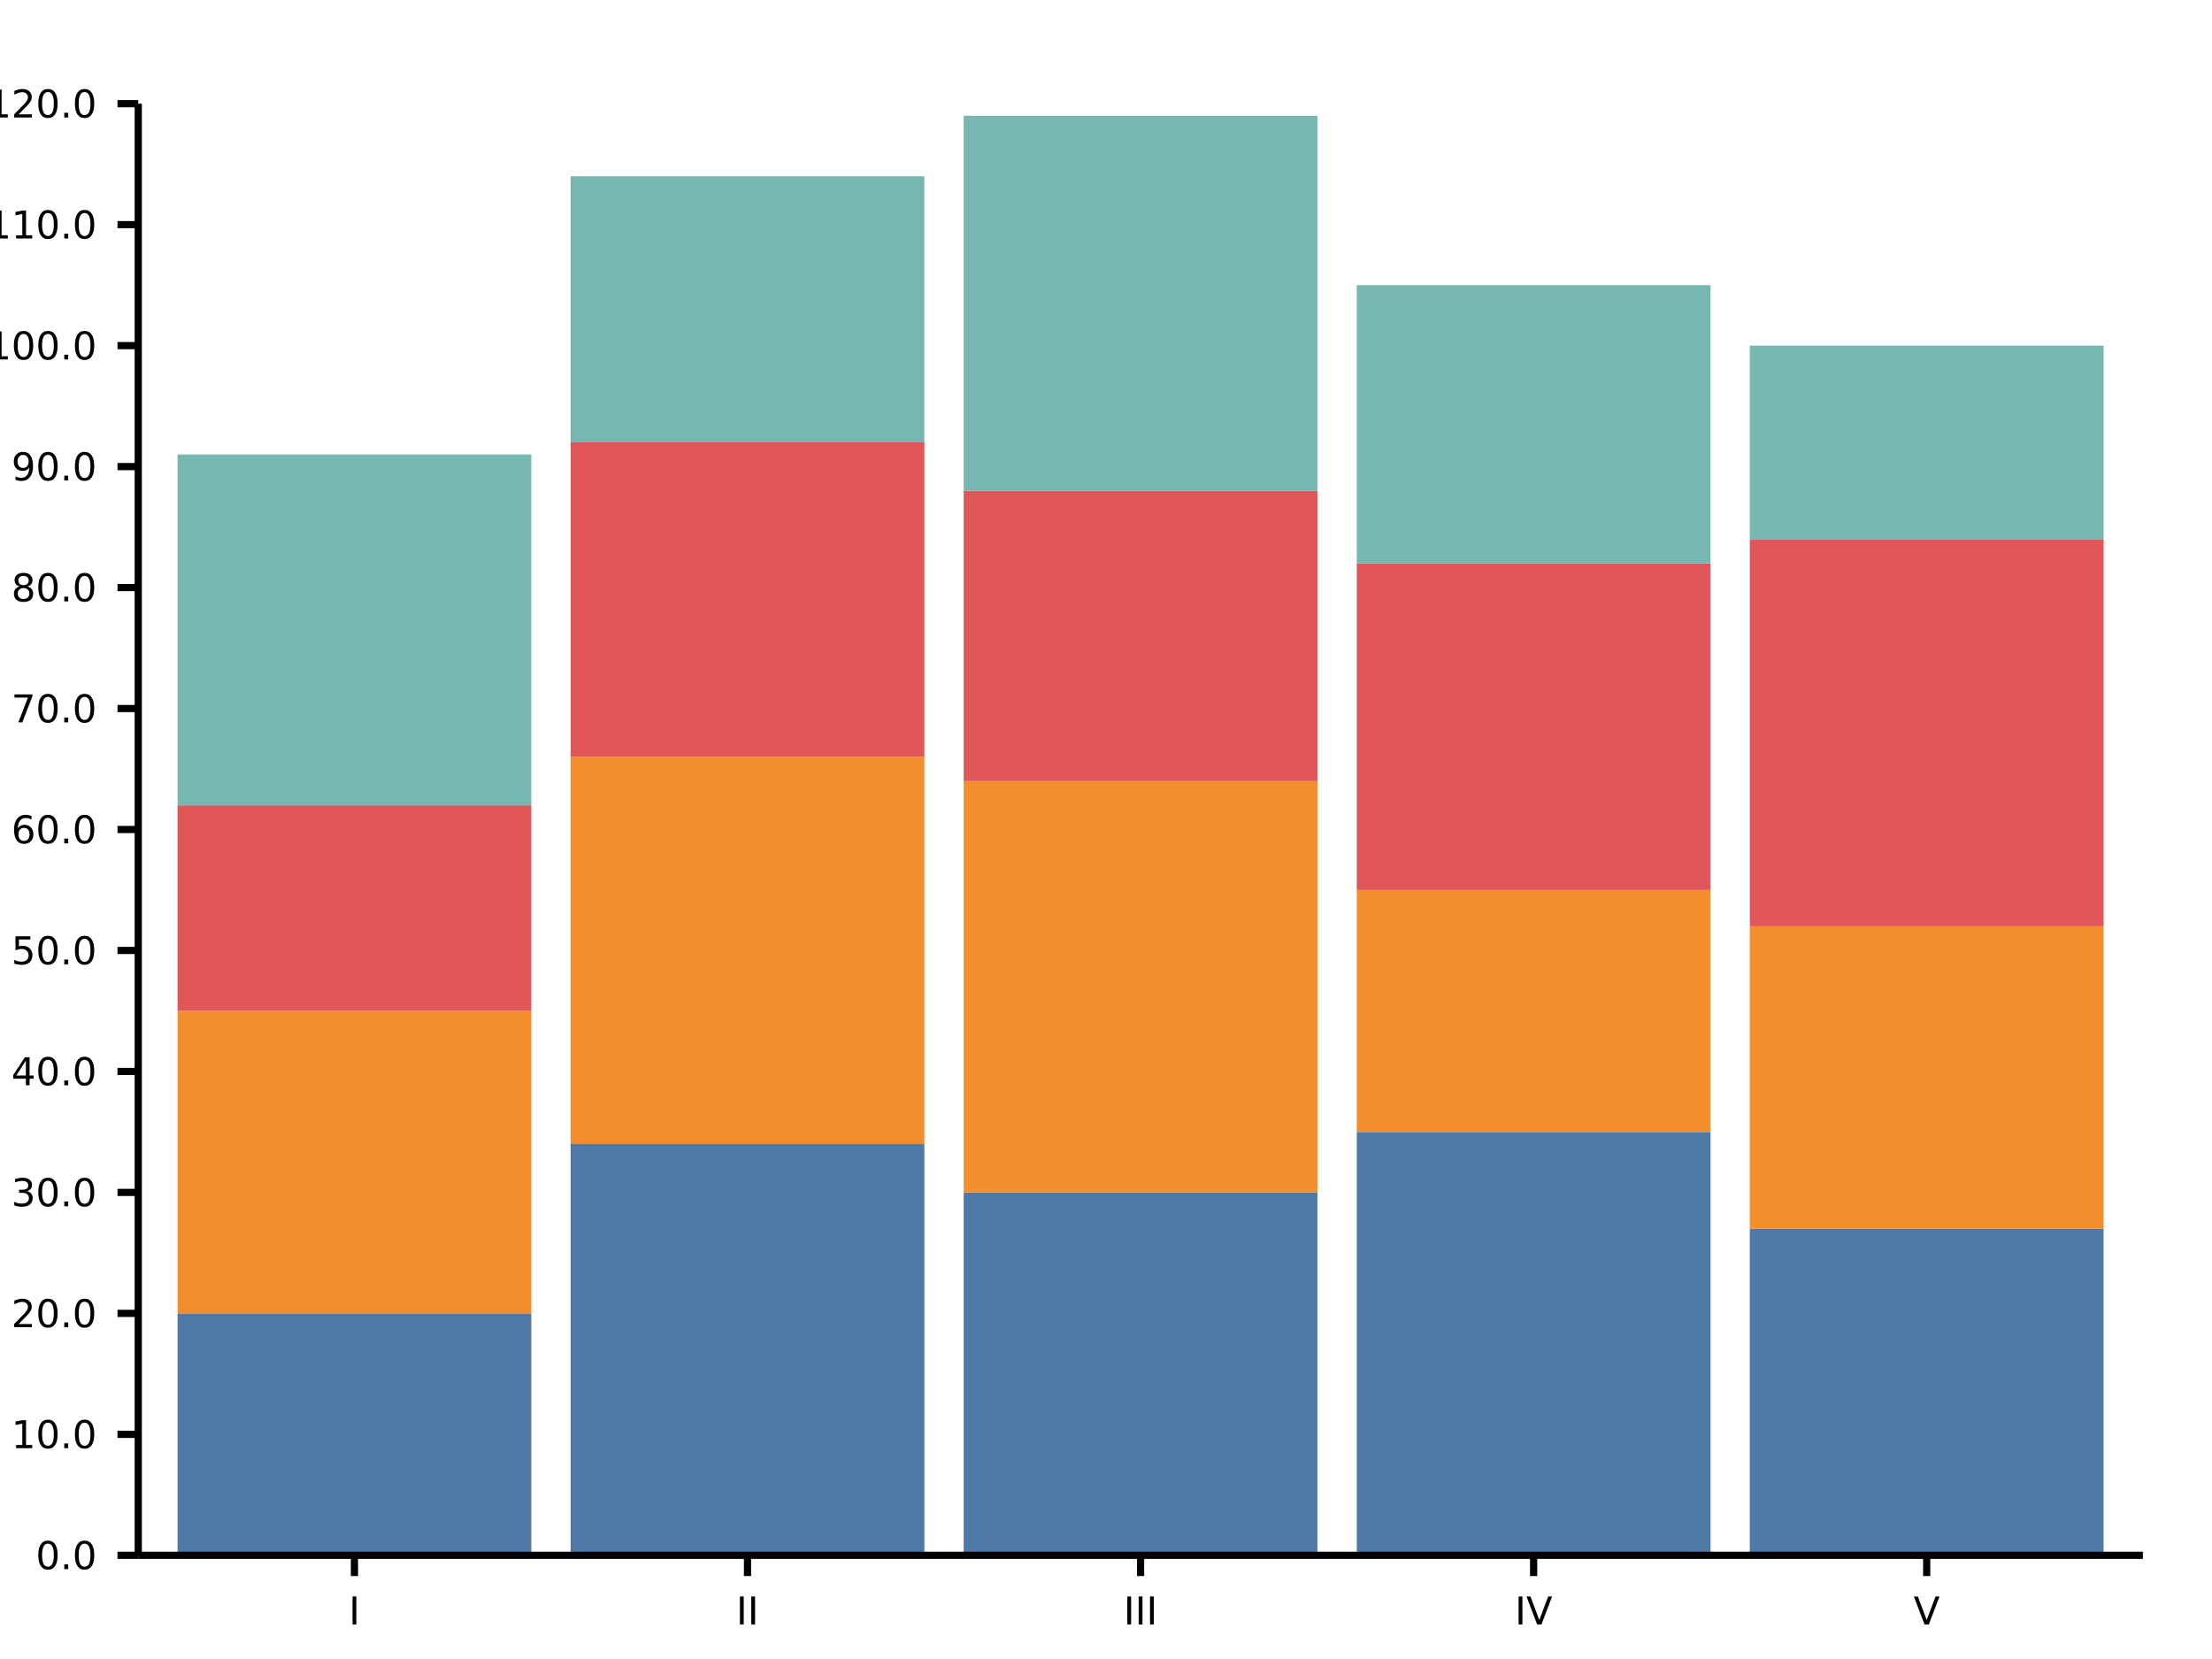
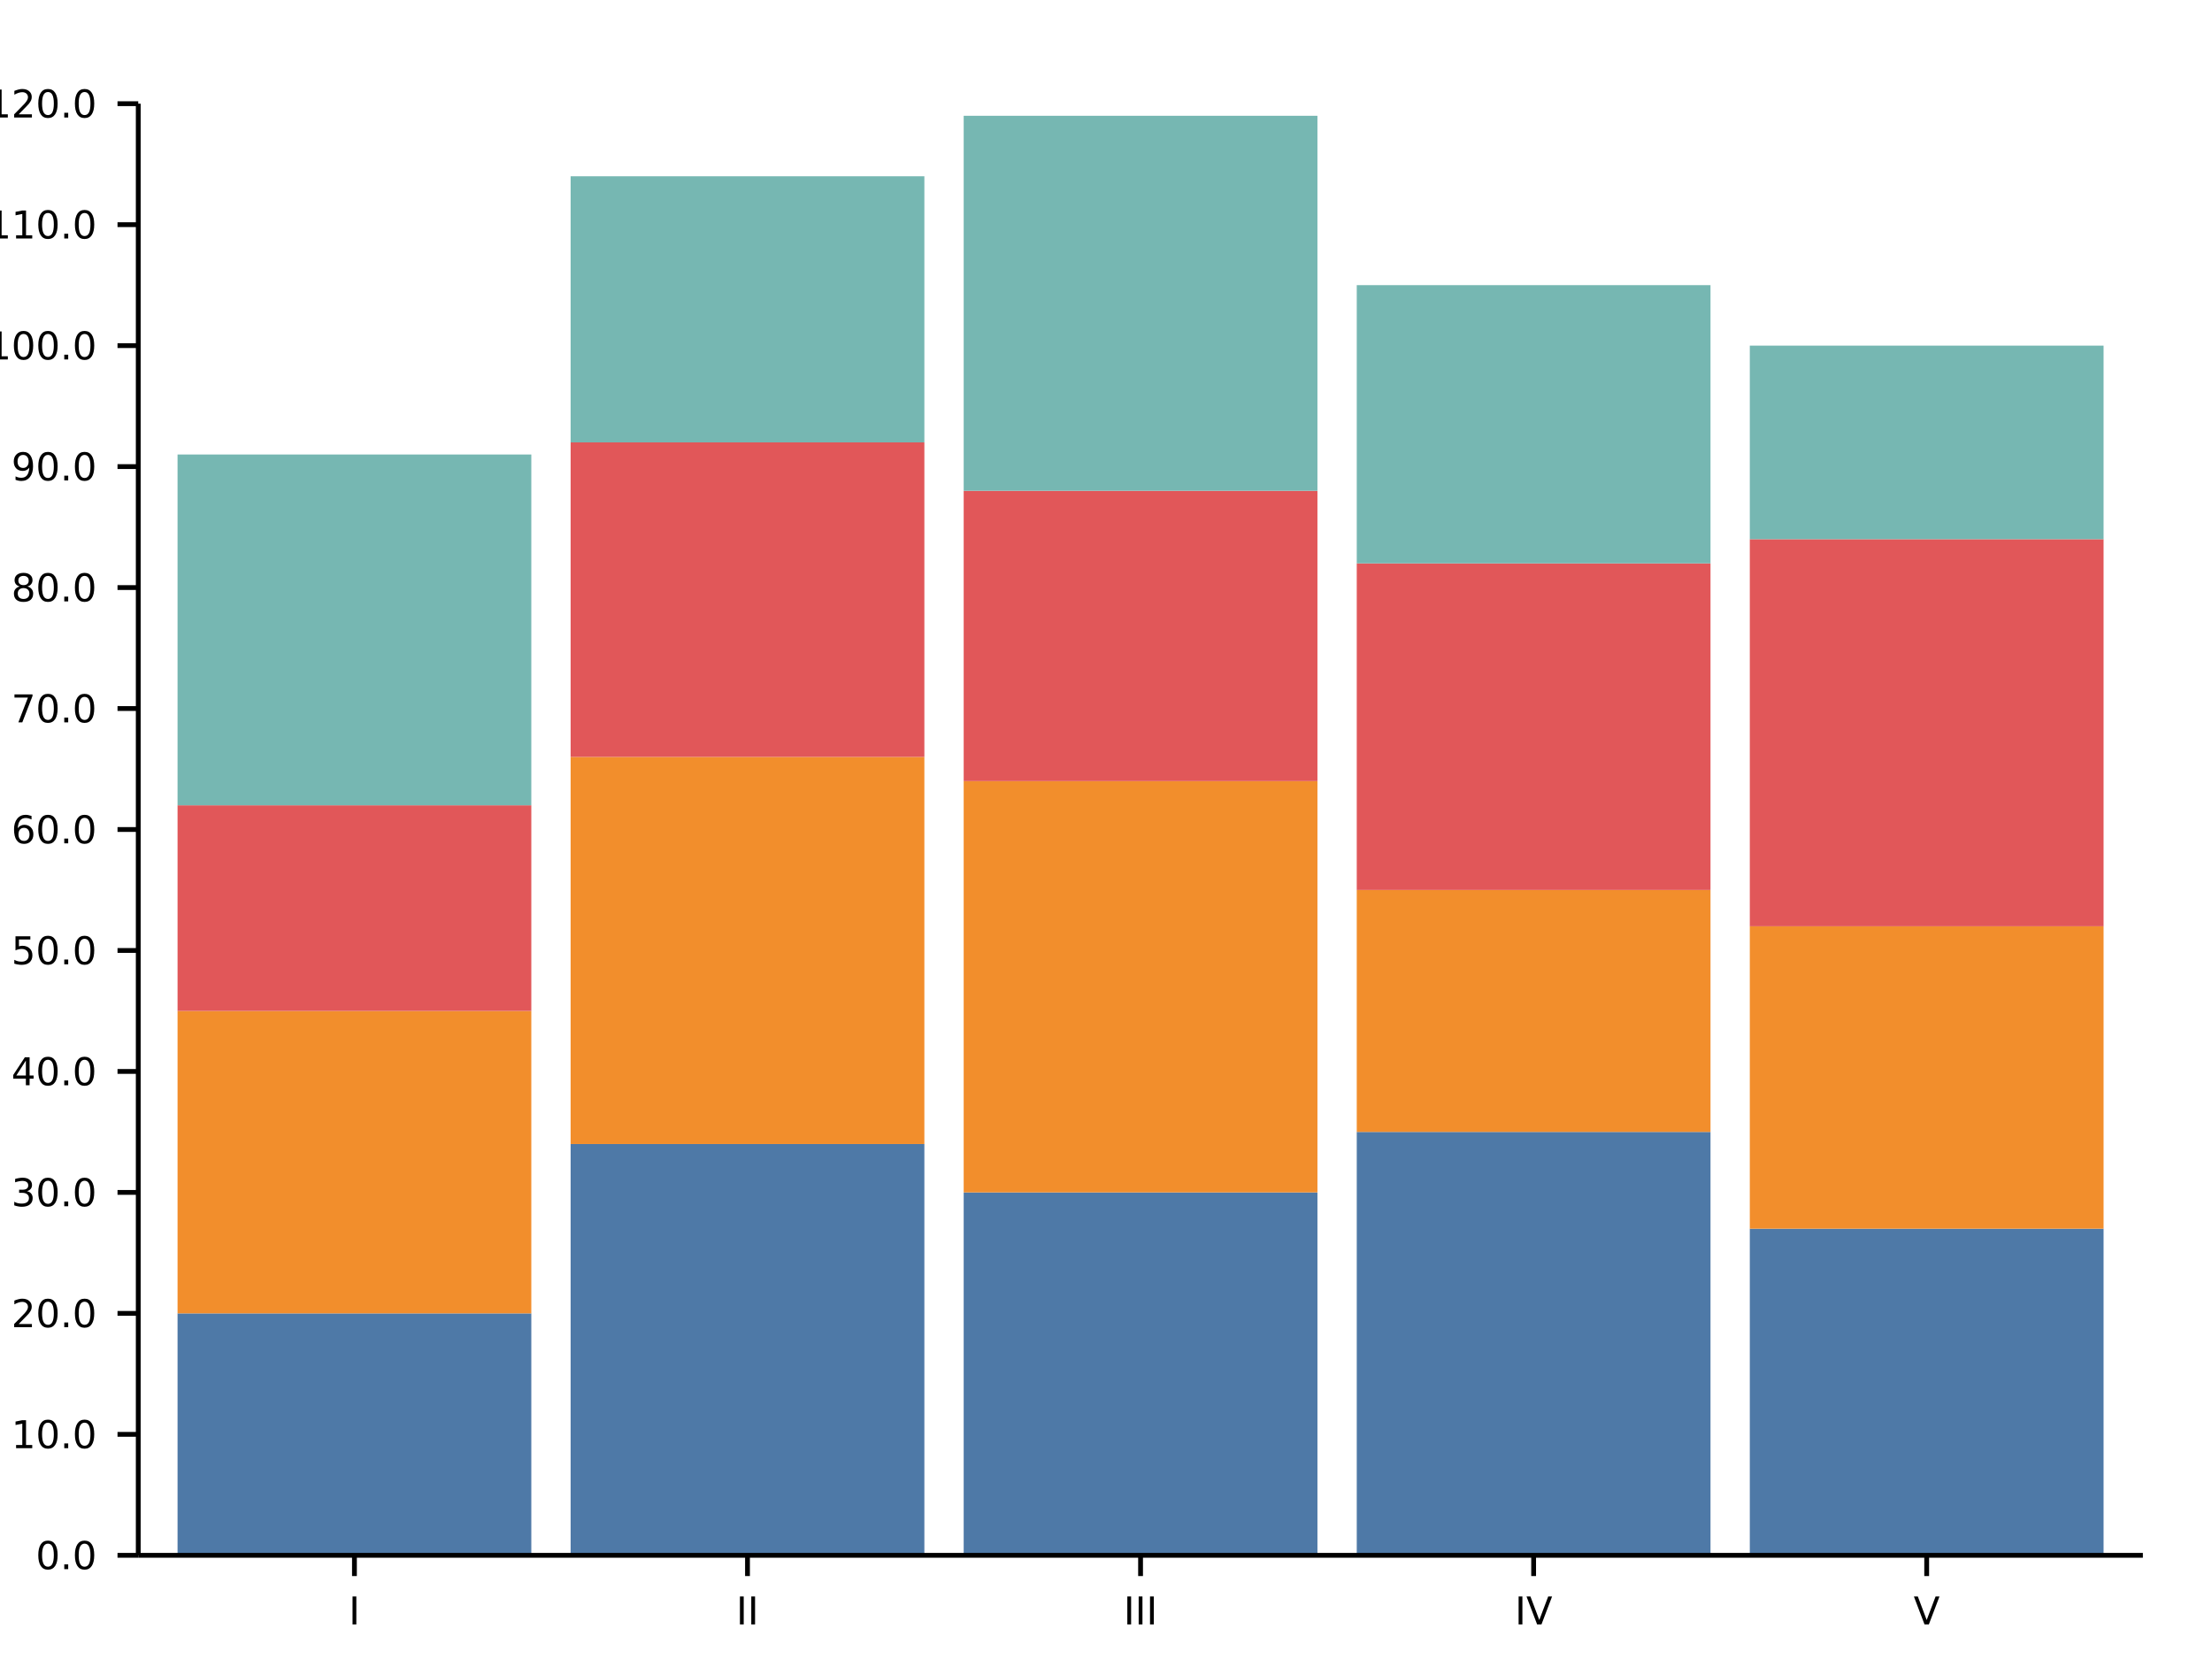
<svg xmlns="http://www.w3.org/2000/svg" xmlns:xlink="http://www.w3.org/1999/xlink" width="640px" height="480px" viewBox="0 0 640 480" version="1.1">
  <defs>
    <g>
      <symbol overflow="visible" id="glyph0-0">
        <path style="stroke:none;" d="M 0.547 1.969 L 0.547 -7.828 L 6.109 -7.828 L 6.109 1.969 Z M 1.172 1.344 L 5.484 1.344 L 5.484 -7.203 L 1.172 -7.203 Z M 1.172 1.344 " />
      </symbol>
      <symbol overflow="visible" id="glyph0-1">
        <path style="stroke:none;" d="M 1.094 -8.094 L 2.188 -8.094 L 2.188 0 L 1.094 0 Z M 1.094 -8.094 " />
      </symbol>
      <symbol overflow="visible" id="glyph0-2">
        <path style="stroke:none;" d="M 3.172 0 L 0.094 -8.094 L 1.234 -8.094 L 3.797 -1.281 L 6.375 -8.094 L 7.5 -8.094 L 4.422 0 Z M 3.172 0 " />
      </symbol>
      <symbol overflow="visible" id="glyph0-3">
        <path style="stroke:none;" d="M 3.531 -7.375 C 2.969 -7.375 2.539 -7.098 2.25 -6.547 C 1.969 -5.992 1.828 -5.16 1.828 -4.047 C 1.828 -2.93 1.969 -2.094 2.25 -1.531 C 2.539 -0.977 2.969 -0.703 3.531 -0.703 C 4.102 -0.703 4.531 -0.977 4.812 -1.531 C 5.094 -2.094 5.234 -2.93 5.234 -4.047 C 5.234 -5.16 5.094 -5.992 4.812 -6.547 C 4.531 -7.098 4.102 -7.375 3.531 -7.375 Z M 3.531 -8.25 C 4.438 -8.25 5.129 -7.891 5.609 -7.172 C 6.086 -6.453 6.328 -5.41 6.328 -4.047 C 6.328 -2.68 6.086 -1.641 5.609 -0.922 C 5.129 -0.203 4.438 0.156 3.531 0.156 C 2.625 0.156 1.93 -0.203 1.453 -0.922 C 0.973 -1.641 0.734 -2.68 0.734 -4.047 C 0.734 -5.41 0.973 -6.453 1.453 -7.172 C 1.93 -7.891 2.625 -8.25 3.531 -8.25 Z M 3.531 -8.25 " />
      </symbol>
      <symbol overflow="visible" id="glyph0-4">
        <path style="stroke:none;" d="M 1.188 -1.375 L 2.328 -1.375 L 2.328 0 L 1.188 0 Z M 1.188 -1.375 " />
      </symbol>
      <symbol overflow="visible" id="glyph0-5">
        <path style="stroke:none;" d="M 1.375 -0.922 L 3.172 -0.922 L 3.172 -7.094 L 1.219 -6.703 L 1.219 -7.703 L 3.156 -8.094 L 4.25 -8.094 L 4.25 -0.922 L 6.047 -0.922 L 6.047 0 L 1.375 0 Z M 1.375 -0.922 " />
      </symbol>
      <symbol overflow="visible" id="glyph0-6">
        <path style="stroke:none;" d="M 2.125 -0.922 L 5.953 -0.922 L 5.953 0 L 0.812 0 L 0.812 -0.922 C 1.227 -1.348 1.797 -1.926 2.516 -2.656 C 3.234 -3.383 3.688 -3.852 3.875 -4.062 C 4.219 -4.457 4.457 -4.789 4.594 -5.062 C 4.738 -5.332 4.812 -5.598 4.812 -5.859 C 4.812 -6.297 4.66 -6.648 4.359 -6.922 C 4.055 -7.191 3.66 -7.328 3.172 -7.328 C 2.828 -7.328 2.461 -7.266 2.078 -7.141 C 1.703 -7.023 1.301 -6.848 0.875 -6.609 L 0.875 -7.703 C 1.312 -7.879 1.723 -8.016 2.109 -8.109 C 2.492 -8.203 2.844 -8.25 3.156 -8.25 C 4 -8.25 4.664 -8.035 5.156 -7.609 C 5.656 -7.191 5.906 -6.633 5.906 -5.938 C 5.906 -5.602 5.844 -5.285 5.719 -4.984 C 5.594 -4.691 5.367 -4.344 5.047 -3.938 C 4.953 -3.832 4.66 -3.523 4.172 -3.016 C 3.691 -2.516 3.008 -1.816 2.125 -0.922 Z M 2.125 -0.922 " />
      </symbol>
      <symbol overflow="visible" id="glyph0-7">
        <path style="stroke:none;" d="M 4.5 -4.359 C 5.031 -4.254 5.441 -4.023 5.734 -3.672 C 6.023 -3.316 6.172 -2.879 6.172 -2.359 C 6.172 -1.555 5.895 -0.938 5.344 -0.5 C 4.801 -0.062 4.023 0.156 3.016 0.156 C 2.672 0.156 2.316 0.117 1.953 0.047 C 1.598 -0.016 1.227 -0.113 0.844 -0.25 L 0.844 -1.297 C 1.145 -1.117 1.477 -0.984 1.844 -0.891 C 2.207 -0.805 2.586 -0.766 2.984 -0.766 C 3.672 -0.766 4.191 -0.898 4.547 -1.172 C 4.91 -1.441 5.094 -1.836 5.094 -2.359 C 5.094 -2.828 4.922 -3.195 4.578 -3.469 C 4.242 -3.738 3.781 -3.875 3.188 -3.875 L 2.25 -3.875 L 2.25 -4.781 L 3.234 -4.781 C 3.773 -4.781 4.188 -4.883 4.469 -5.094 C 4.75 -5.312 4.891 -5.625 4.891 -6.031 C 4.891 -6.445 4.742 -6.766 4.453 -6.984 C 4.16 -7.211 3.738 -7.328 3.188 -7.328 C 2.883 -7.328 2.562 -7.289 2.219 -7.219 C 1.875 -7.156 1.5 -7.055 1.094 -6.922 L 1.094 -7.891 C 1.508 -8.016 1.895 -8.102 2.25 -8.156 C 2.613 -8.219 2.957 -8.25 3.281 -8.25 C 4.113 -8.25 4.77 -8.055 5.25 -7.672 C 5.738 -7.297 5.984 -6.785 5.984 -6.141 C 5.984 -5.691 5.852 -5.312 5.594 -5 C 5.344 -4.695 4.977 -4.484 4.5 -4.359 Z M 4.5 -4.359 " />
      </symbol>
      <symbol overflow="visible" id="glyph0-8">
        <path style="stroke:none;" d="M 4.203 -7.141 L 1.438 -2.828 L 4.203 -2.828 Z M 3.906 -8.094 L 5.281 -8.094 L 5.281 -2.828 L 6.438 -2.828 L 6.438 -1.906 L 5.281 -1.906 L 5.281 0 L 4.203 0 L 4.203 -1.906 L 0.547 -1.906 L 0.547 -2.969 Z M 3.906 -8.094 " />
      </symbol>
      <symbol overflow="visible" id="glyph0-9">
        <path style="stroke:none;" d="M 1.203 -8.094 L 5.5 -8.094 L 5.5 -7.172 L 2.203 -7.172 L 2.203 -5.188 C 2.359 -5.238 2.516 -5.281 2.672 -5.312 C 2.836 -5.344 3 -5.359 3.156 -5.359 C 4.062 -5.359 4.773 -5.109 5.297 -4.609 C 5.828 -4.117 6.094 -3.445 6.094 -2.594 C 6.094 -1.727 5.82 -1.051 5.281 -0.562 C 4.738 -0.082 3.973 0.156 2.984 0.156 C 2.648 0.156 2.305 0.125 1.953 0.062 C 1.598 0.008 1.234 -0.07 0.859 -0.188 L 0.859 -1.297 C 1.18 -1.117 1.516 -0.984 1.859 -0.891 C 2.211 -0.805 2.582 -0.766 2.969 -0.766 C 3.594 -0.766 4.086 -0.926 4.453 -1.25 C 4.816 -1.582 5 -2.031 5 -2.594 C 5 -3.156 4.816 -3.602 4.453 -3.938 C 4.086 -4.27 3.594 -4.438 2.969 -4.438 C 2.676 -4.438 2.383 -4.398 2.094 -4.328 C 1.801 -4.266 1.504 -4.164 1.203 -4.031 Z M 1.203 -8.094 " />
      </symbol>
      <symbol overflow="visible" id="glyph0-10">
        <path style="stroke:none;" d="M 3.672 -4.484 C 3.172 -4.484 2.773 -4.316 2.484 -3.984 C 2.203 -3.648 2.062 -3.188 2.062 -2.594 C 2.062 -2.008 2.203 -1.547 2.484 -1.203 C 2.773 -0.867 3.172 -0.703 3.672 -0.703 C 4.16 -0.703 4.547 -0.867 4.828 -1.203 C 5.117 -1.547 5.266 -2.008 5.266 -2.594 C 5.266 -3.188 5.117 -3.648 4.828 -3.984 C 4.547 -4.316 4.16 -4.484 3.672 -4.484 Z M 5.844 -7.922 L 5.844 -6.922 C 5.57 -7.047 5.297 -7.145 5.016 -7.219 C 4.734 -7.289 4.453 -7.328 4.172 -7.328 C 3.453 -7.328 2.898 -7.082 2.516 -6.594 C 2.141 -6.102 1.922 -5.363 1.859 -4.375 C 2.078 -4.688 2.348 -4.926 2.672 -5.094 C 2.992 -5.27 3.348 -5.359 3.734 -5.359 C 4.547 -5.359 5.188 -5.109 5.656 -4.609 C 6.133 -4.117 6.375 -3.445 6.375 -2.594 C 6.375 -1.758 6.125 -1.094 5.625 -0.594 C 5.133 -0.094 4.484 0.156 3.672 0.156 C 2.734 0.156 2.016 -0.203 1.516 -0.922 C 1.023 -1.641 0.781 -2.68 0.781 -4.047 C 0.781 -5.328 1.082 -6.348 1.688 -7.109 C 2.289 -7.867 3.109 -8.25 4.141 -8.25 C 4.41 -8.25 4.688 -8.219 4.969 -8.156 C 5.25 -8.102 5.539 -8.023 5.844 -7.922 Z M 5.844 -7.922 " />
      </symbol>
      <symbol overflow="visible" id="glyph0-11">
        <path style="stroke:none;" d="M 0.906 -8.094 L 6.125 -8.094 L 6.125 -7.625 L 3.172 0 L 2.031 0 L 4.797 -7.172 L 0.906 -7.172 Z M 0.906 -8.094 " />
      </symbol>
      <symbol overflow="visible" id="glyph0-12">
        <path style="stroke:none;" d="M 3.531 -3.844 C 3.008 -3.844 2.598 -3.703 2.297 -3.422 C 2.004 -3.148 1.859 -2.77 1.859 -2.281 C 1.859 -1.789 2.004 -1.406 2.297 -1.125 C 2.598 -0.844 3.008 -0.703 3.531 -0.703 C 4.051 -0.703 4.461 -0.844 4.766 -1.125 C 5.066 -1.406 5.219 -1.789 5.219 -2.281 C 5.219 -2.77 5.066 -3.148 4.766 -3.422 C 4.461 -3.703 4.051 -3.844 3.531 -3.844 Z M 2.438 -4.312 C 1.969 -4.426 1.598 -4.645 1.328 -4.969 C 1.066 -5.289 0.938 -5.68 0.938 -6.141 C 0.938 -6.785 1.164 -7.297 1.625 -7.672 C 2.094 -8.055 2.727 -8.25 3.531 -8.25 C 4.332 -8.25 4.961 -8.055 5.422 -7.672 C 5.891 -7.297 6.125 -6.785 6.125 -6.141 C 6.125 -5.68 5.988 -5.289 5.719 -4.969 C 5.457 -4.645 5.094 -4.426 4.625 -4.312 C 5.156 -4.188 5.566 -3.941 5.859 -3.578 C 6.16 -3.223 6.312 -2.789 6.312 -2.281 C 6.312 -1.488 6.07 -0.883 5.594 -0.469 C 5.113 -0.051 4.426 0.156 3.531 0.156 C 2.633 0.156 1.945 -0.051 1.469 -0.469 C 0.988 -0.883 0.75 -1.488 0.75 -2.281 C 0.75 -2.789 0.895 -3.223 1.188 -3.578 C 1.488 -3.941 1.906 -4.188 2.438 -4.312 Z M 2.031 -6.047 C 2.031 -5.617 2.16 -5.285 2.422 -5.047 C 2.691 -4.816 3.062 -4.703 3.531 -4.703 C 4 -4.703 4.363 -4.816 4.625 -5.047 C 4.895 -5.285 5.031 -5.617 5.031 -6.047 C 5.031 -6.461 4.895 -6.785 4.625 -7.016 C 4.363 -7.254 4 -7.375 3.531 -7.375 C 3.062 -7.375 2.691 -7.254 2.422 -7.016 C 2.16 -6.785 2.031 -6.461 2.031 -6.047 Z M 2.031 -6.047 " />
      </symbol>
      <symbol overflow="visible" id="glyph0-13">
        <path style="stroke:none;" d="M 1.219 -0.172 L 1.219 -1.172 C 1.488 -1.035 1.766 -0.93 2.047 -0.859 C 2.336 -0.797 2.617 -0.766 2.891 -0.766 C 3.609 -0.766 4.156 -1.004 4.531 -1.484 C 4.914 -1.973 5.141 -2.711 5.203 -3.703 C 4.984 -3.398 4.711 -3.164 4.391 -3 C 4.078 -2.832 3.723 -2.75 3.328 -2.75 C 2.516 -2.75 1.875 -2.992 1.406 -3.484 C 0.938 -3.973 0.703 -4.641 0.703 -5.484 C 0.703 -6.316 0.945 -6.984 1.438 -7.484 C 1.926 -7.992 2.582 -8.25 3.406 -8.25 C 4.344 -8.25 5.055 -7.891 5.547 -7.172 C 6.035 -6.453 6.281 -5.41 6.281 -4.047 C 6.281 -2.766 5.977 -1.742 5.375 -0.984 C 4.77 -0.223 3.957 0.156 2.938 0.156 C 2.656 0.156 2.375 0.129 2.094 0.078 C 1.812 0.023 1.52 -0.055 1.219 -0.172 Z M 3.406 -3.609 C 3.895 -3.609 4.281 -3.773 4.562 -4.109 C 4.852 -4.441 5 -4.898 5 -5.484 C 5 -6.066 4.852 -6.523 4.562 -6.859 C 4.281 -7.203 3.895 -7.375 3.406 -7.375 C 2.906 -7.375 2.508 -7.203 2.219 -6.859 C 1.938 -6.523 1.797 -6.066 1.797 -5.484 C 1.797 -4.898 1.938 -4.441 2.219 -4.109 C 2.508 -3.773 2.906 -3.609 3.406 -3.609 Z M 3.406 -3.609 " />
      </symbol>
    </g>
  </defs>
  <g id="surface0">
    <path style=" stroke:none;fill-rule:nonzero;fill:rgb(30.588%,47.451%,65.49%);fill-opacity:1;" d="M 51.371 450 L 153.727 450 L 153.727 380 L 51.371 380 L 51.371 450 " />
    <path style=" stroke:none;fill-rule:nonzero;fill:rgb(94.902%,55.686%,17.255%);fill-opacity:1;" d="M 51.371 380 L 153.727 380 L 153.727 292.5 L 51.371 292.5 L 51.371 380 " />
    <path style=" stroke:none;fill-rule:nonzero;fill:rgb(88.235%,34.118%,34.902%);fill-opacity:1;" d="M 51.371 292.5 L 153.727 292.5 L 153.727 233 L 51.371 233 L 51.371 292.5 " />
    <path style=" stroke:none;fill-rule:nonzero;fill:rgb(46.275%,71.765%,69.804%);fill-opacity:1;" d="M 51.371 233 L 153.727 233 L 153.727 131.5 L 51.371 131.5 L 51.371 233 " />
    <path style=" stroke:none;fill-rule:nonzero;fill:rgb(30.588%,47.451%,65.49%);fill-opacity:1;" d="M 165.098 450 L 267.449 450 L 267.449 331 L 165.098 331 L 165.098 450 " />
    <path style=" stroke:none;fill-rule:nonzero;fill:rgb(94.902%,55.686%,17.255%);fill-opacity:1;" d="M 165.098 331 L 267.449 331 L 267.449 219 L 165.098 219 L 165.098 331 " />
    <path style=" stroke:none;fill-rule:nonzero;fill:rgb(88.235%,34.118%,34.902%);fill-opacity:1;" d="M 165.098 219 L 267.449 219 L 267.449 128 L 165.098 128 L 165.098 219 " />
    <path style=" stroke:none;fill-rule:nonzero;fill:rgb(46.275%,71.765%,69.804%);fill-opacity:1;" d="M 165.098 128 L 267.449 128 L 267.449 51 L 165.098 51 L 165.098 128 " />
    <path style=" stroke:none;fill-rule:nonzero;fill:rgb(30.588%,47.451%,65.49%);fill-opacity:1;" d="M 278.824 450 L 381.176 450 L 381.176 345 L 278.824 345 L 278.824 450 " />
    <path style=" stroke:none;fill-rule:nonzero;fill:rgb(94.902%,55.686%,17.255%);fill-opacity:1;" d="M 278.824 345 L 381.176 345 L 381.176 226 L 278.824 226 L 278.824 345 " />
    <path style=" stroke:none;fill-rule:nonzero;fill:rgb(88.235%,34.118%,34.902%);fill-opacity:1;" d="M 278.824 226 L 381.176 226 L 381.176 142 L 278.824 142 L 278.824 226 " />
    <path style=" stroke:none;fill-rule:nonzero;fill:rgb(46.275%,71.765%,69.804%);fill-opacity:1;" d="M 278.824 142 L 381.176 142 L 381.176 33.5 L 278.824 33.5 L 278.824 142 " />
    <path style=" stroke:none;fill-rule:nonzero;fill:rgb(30.588%,47.451%,65.49%);fill-opacity:1;" d="M 392.551 450 L 494.902 450 L 494.902 327.5 L 392.551 327.5 L 392.551 450 " />
    <path style=" stroke:none;fill-rule:nonzero;fill:rgb(94.902%,55.686%,17.255%);fill-opacity:1;" d="M 392.551 327.5 L 494.902 327.5 L 494.902 257.5 L 392.551 257.5 L 392.551 327.5 " />
    <path style=" stroke:none;fill-rule:nonzero;fill:rgb(88.235%,34.118%,34.902%);fill-opacity:1;" d="M 392.551 257.5 L 494.902 257.5 L 494.902 163 L 392.551 163 L 392.551 257.5 " />
    <path style=" stroke:none;fill-rule:nonzero;fill:rgb(46.275%,71.765%,69.804%);fill-opacity:1;" d="M 392.551 163 L 494.902 163 L 494.902 82.5 L 392.551 82.5 L 392.551 163 " />
    <path style=" stroke:none;fill-rule:nonzero;fill:rgb(30.588%,47.451%,65.49%);fill-opacity:1;" d="M 506.273 450 L 608.629 450 L 608.629 355.5 L 506.273 355.5 L 506.273 450 " />
    <path style=" stroke:none;fill-rule:nonzero;fill:rgb(94.902%,55.686%,17.255%);fill-opacity:1;" d="M 506.273 355.5 L 608.629 355.5 L 608.629 268 L 506.273 268 L 506.273 355.5 " />
    <path style=" stroke:none;fill-rule:nonzero;fill:rgb(88.235%,34.118%,34.902%);fill-opacity:1;" d="M 506.273 268 L 608.629 268 L 608.629 156 L 506.273 156 L 506.273 268 " />
    <path style=" stroke:none;fill-rule:nonzero;fill:rgb(46.275%,71.765%,69.804%);fill-opacity:1;" d="M 506.273 156 L 608.629 156 L 608.629 100 L 506.273 100 L 506.273 156 " />
-     <path style="fill:none;stroke-width:2.083;stroke-linecap:butt;stroke-linejoin:miter;stroke:rgb(0%,0%,0%);stroke-opacity:1;stroke-miterlimit:10;" d="M 40 30 L 620 30 " transform="matrix(1,0,0,-1,0,480)" />
-     <path style="fill:none;stroke-width:2.083;stroke-linecap:butt;stroke-linejoin:miter;stroke:rgb(0%,0%,0%);stroke-opacity:1;stroke-miterlimit:10;" d="M 102.551 30 L 102.551 24 M 216.273 30 L 216.273 24 M 330 30 L 330 24 M 443.727 30 L 443.727 24 M 557.449 30 L 557.449 24 " transform="matrix(1,0,0,-1,0,480)" />
+     <path style="fill:none;stroke-width:1.389;stroke-linecap:butt;stroke-linejoin:miter;stroke:rgb(0%,0%,0%);stroke-opacity:1;stroke-miterlimit:10;" d="M 40 30 L 620 30 " transform="matrix(1,0,0,-1,0,480)" />
+     <path style="fill:none;stroke-width:1.389;stroke-linecap:butt;stroke-linejoin:miter;stroke:rgb(0%,0%,0%);stroke-opacity:1;stroke-miterlimit:10;" d="M 102.551 30 L 102.551 24 M 216.273 30 L 216.273 24 M 330 30 L 330 24 M 443.727 30 L 443.727 24 M 557.449 30 L 557.449 24 " transform="matrix(1,0,0,-1,0,480)" />
    <g style="fill:rgb(0%,0%,0%);fill-opacity:1;">
      <use xlink:href="#glyph0-1" x="100.908" y="470" />
    </g>
    <g style="fill:rgb(0%,0%,0%);fill-opacity:1;">
      <use xlink:href="#glyph0-1" x="212.993" y="470" />
      <use xlink:href="#glyph0-1" x="216.275" y="470" />
    </g>
    <g style="fill:rgb(0%,0%,0%);fill-opacity:1;">
      <use xlink:href="#glyph0-1" x="325.078" y="470" />
      <use xlink:href="#glyph0-1" x="328.359" y="470" />
      <use xlink:href="#glyph0-1" x="331.641" y="470" />
    </g>
    <g style="fill:rgb(0%,0%,0%);fill-opacity:1;">
      <use xlink:href="#glyph0-1" x="438.288" y="470" />
      <use xlink:href="#glyph0-2" x="441.569" y="470" />
    </g>
    <g style="fill:rgb(0%,0%,0%);fill-opacity:1;">
      <use xlink:href="#glyph0-2" x="553.654" y="470" />
    </g>
-     <path style="fill:none;stroke-width:2.083;stroke-linecap:butt;stroke-linejoin:miter;stroke:rgb(0%,0%,0%);stroke-opacity:1;stroke-miterlimit:10;" d="M 40 30 L 40 450 " transform="matrix(1,0,0,-1,0,480)" />
-     <path style="fill:none;stroke-width:2.083;stroke-linecap:butt;stroke-linejoin:miter;stroke:rgb(0%,0%,0%);stroke-opacity:1;stroke-miterlimit:10;" d="M 40 30 L 34 30 M 40 65 L 34 65 M 40 100 L 34 100 M 40 135 L 34 135 M 40 170 L 34 170 M 40 205 L 34 205 M 40 240 L 34 240 M 40 275 L 34 275 M 40 310 L 34 310 M 40 345 L 34 345 M 40 380 L 34 380 M 40 415 L 34 415 M 40 450 L 34 450 " transform="matrix(1,0,0,-1,0,480)" />
+     <path style="fill:none;stroke-width:1.389;stroke-linecap:butt;stroke-linejoin:miter;stroke:rgb(0%,0%,0%);stroke-opacity:1;stroke-miterlimit:10;" d="M 40 30 L 40 450 " transform="matrix(1,0,0,-1,0,480)" />
+     <path style="fill:none;stroke-width:1.389;stroke-linecap:butt;stroke-linejoin:miter;stroke:rgb(0%,0%,0%);stroke-opacity:1;stroke-miterlimit:10;" d="M 40 30 L 34 30 M 40 65 L 34 65 M 40 100 L 34 100 M 40 135 L 34 135 M 40 170 L 34 170 M 40 205 L 34 205 M 40 240 L 34 240 M 40 275 L 34 275 M 40 310 L 34 310 M 40 345 L 34 345 M 40 380 L 34 380 M 40 415 L 34 415 M 40 450 L 34 450 " transform="matrix(1,0,0,-1,0,480)" />
    <g style="fill:rgb(0%,0%,0%);fill-opacity:1;">
      <use xlink:href="#glyph0-3" x="10.344" y="454" />
      <use xlink:href="#glyph0-4" x="17.406" y="454" />
      <use xlink:href="#glyph0-3" x="20.938" y="454" />
    </g>
    <g style="fill:rgb(0%,0%,0%);fill-opacity:1;">
      <use xlink:href="#glyph0-5" x="3.281" y="419" />
      <use xlink:href="#glyph0-3" x="10.344" y="419" />
      <use xlink:href="#glyph0-4" x="17.406" y="419" />
      <use xlink:href="#glyph0-3" x="20.938" y="419" />
    </g>
    <g style="fill:rgb(0%,0%,0%);fill-opacity:1;">
      <use xlink:href="#glyph0-6" x="3.281" y="384" />
      <use xlink:href="#glyph0-3" x="10.344" y="384" />
      <use xlink:href="#glyph0-4" x="17.406" y="384" />
      <use xlink:href="#glyph0-3" x="20.938" y="384" />
    </g>
    <g style="fill:rgb(0%,0%,0%);fill-opacity:1;">
      <use xlink:href="#glyph0-7" x="3.281" y="349" />
      <use xlink:href="#glyph0-3" x="10.344" y="349" />
      <use xlink:href="#glyph0-4" x="17.406" y="349" />
      <use xlink:href="#glyph0-3" x="20.938" y="349" />
    </g>
    <g style="fill:rgb(0%,0%,0%);fill-opacity:1;">
      <use xlink:href="#glyph0-8" x="3.281" y="314" />
      <use xlink:href="#glyph0-3" x="10.344" y="314" />
      <use xlink:href="#glyph0-4" x="17.406" y="314" />
      <use xlink:href="#glyph0-3" x="20.938" y="314" />
    </g>
    <g style="fill:rgb(0%,0%,0%);fill-opacity:1;">
      <use xlink:href="#glyph0-9" x="3.281" y="279" />
      <use xlink:href="#glyph0-3" x="10.344" y="279" />
      <use xlink:href="#glyph0-4" x="17.406" y="279" />
      <use xlink:href="#glyph0-3" x="20.938" y="279" />
    </g>
    <g style="fill:rgb(0%,0%,0%);fill-opacity:1;">
      <use xlink:href="#glyph0-10" x="3.281" y="244" />
      <use xlink:href="#glyph0-3" x="10.344" y="244" />
      <use xlink:href="#glyph0-4" x="17.406" y="244" />
      <use xlink:href="#glyph0-3" x="20.938" y="244" />
    </g>
    <g style="fill:rgb(0%,0%,0%);fill-opacity:1;">
      <use xlink:href="#glyph0-11" x="3.281" y="209" />
      <use xlink:href="#glyph0-3" x="10.344" y="209" />
      <use xlink:href="#glyph0-4" x="17.406" y="209" />
      <use xlink:href="#glyph0-3" x="20.938" y="209" />
    </g>
    <g style="fill:rgb(0%,0%,0%);fill-opacity:1;">
      <use xlink:href="#glyph0-12" x="3.281" y="174" />
      <use xlink:href="#glyph0-3" x="10.344" y="174" />
      <use xlink:href="#glyph0-4" x="17.406" y="174" />
      <use xlink:href="#glyph0-3" x="20.938" y="174" />
    </g>
    <g style="fill:rgb(0%,0%,0%);fill-opacity:1;">
      <use xlink:href="#glyph0-13" x="3.281" y="139" />
      <use xlink:href="#glyph0-3" x="10.344" y="139" />
      <use xlink:href="#glyph0-4" x="17.406" y="139" />
      <use xlink:href="#glyph0-3" x="20.938" y="139" />
    </g>
    <g style="fill:rgb(0%,0%,0%);fill-opacity:1;">
      <use xlink:href="#glyph0-5" x="-3.781" y="104" />
      <use xlink:href="#glyph0-3" x="3.281" y="104" />
      <use xlink:href="#glyph0-3" x="10.344" y="104" />
      <use xlink:href="#glyph0-4" x="17.406" y="104" />
      <use xlink:href="#glyph0-3" x="20.938" y="104" />
    </g>
    <g style="fill:rgb(0%,0%,0%);fill-opacity:1;">
      <use xlink:href="#glyph0-5" x="-3.781" y="69" />
      <use xlink:href="#glyph0-5" x="3.281" y="69" />
      <use xlink:href="#glyph0-3" x="10.344" y="69" />
      <use xlink:href="#glyph0-4" x="17.406" y="69" />
      <use xlink:href="#glyph0-3" x="20.938" y="69" />
    </g>
    <g style="fill:rgb(0%,0%,0%);fill-opacity:1;">
      <use xlink:href="#glyph0-5" x="-3.781" y="34" />
      <use xlink:href="#glyph0-6" x="3.281" y="34" />
      <use xlink:href="#glyph0-3" x="10.344" y="34" />
      <use xlink:href="#glyph0-4" x="17.406" y="34" />
      <use xlink:href="#glyph0-3" x="20.938" y="34" />
    </g>
  </g>
</svg>
